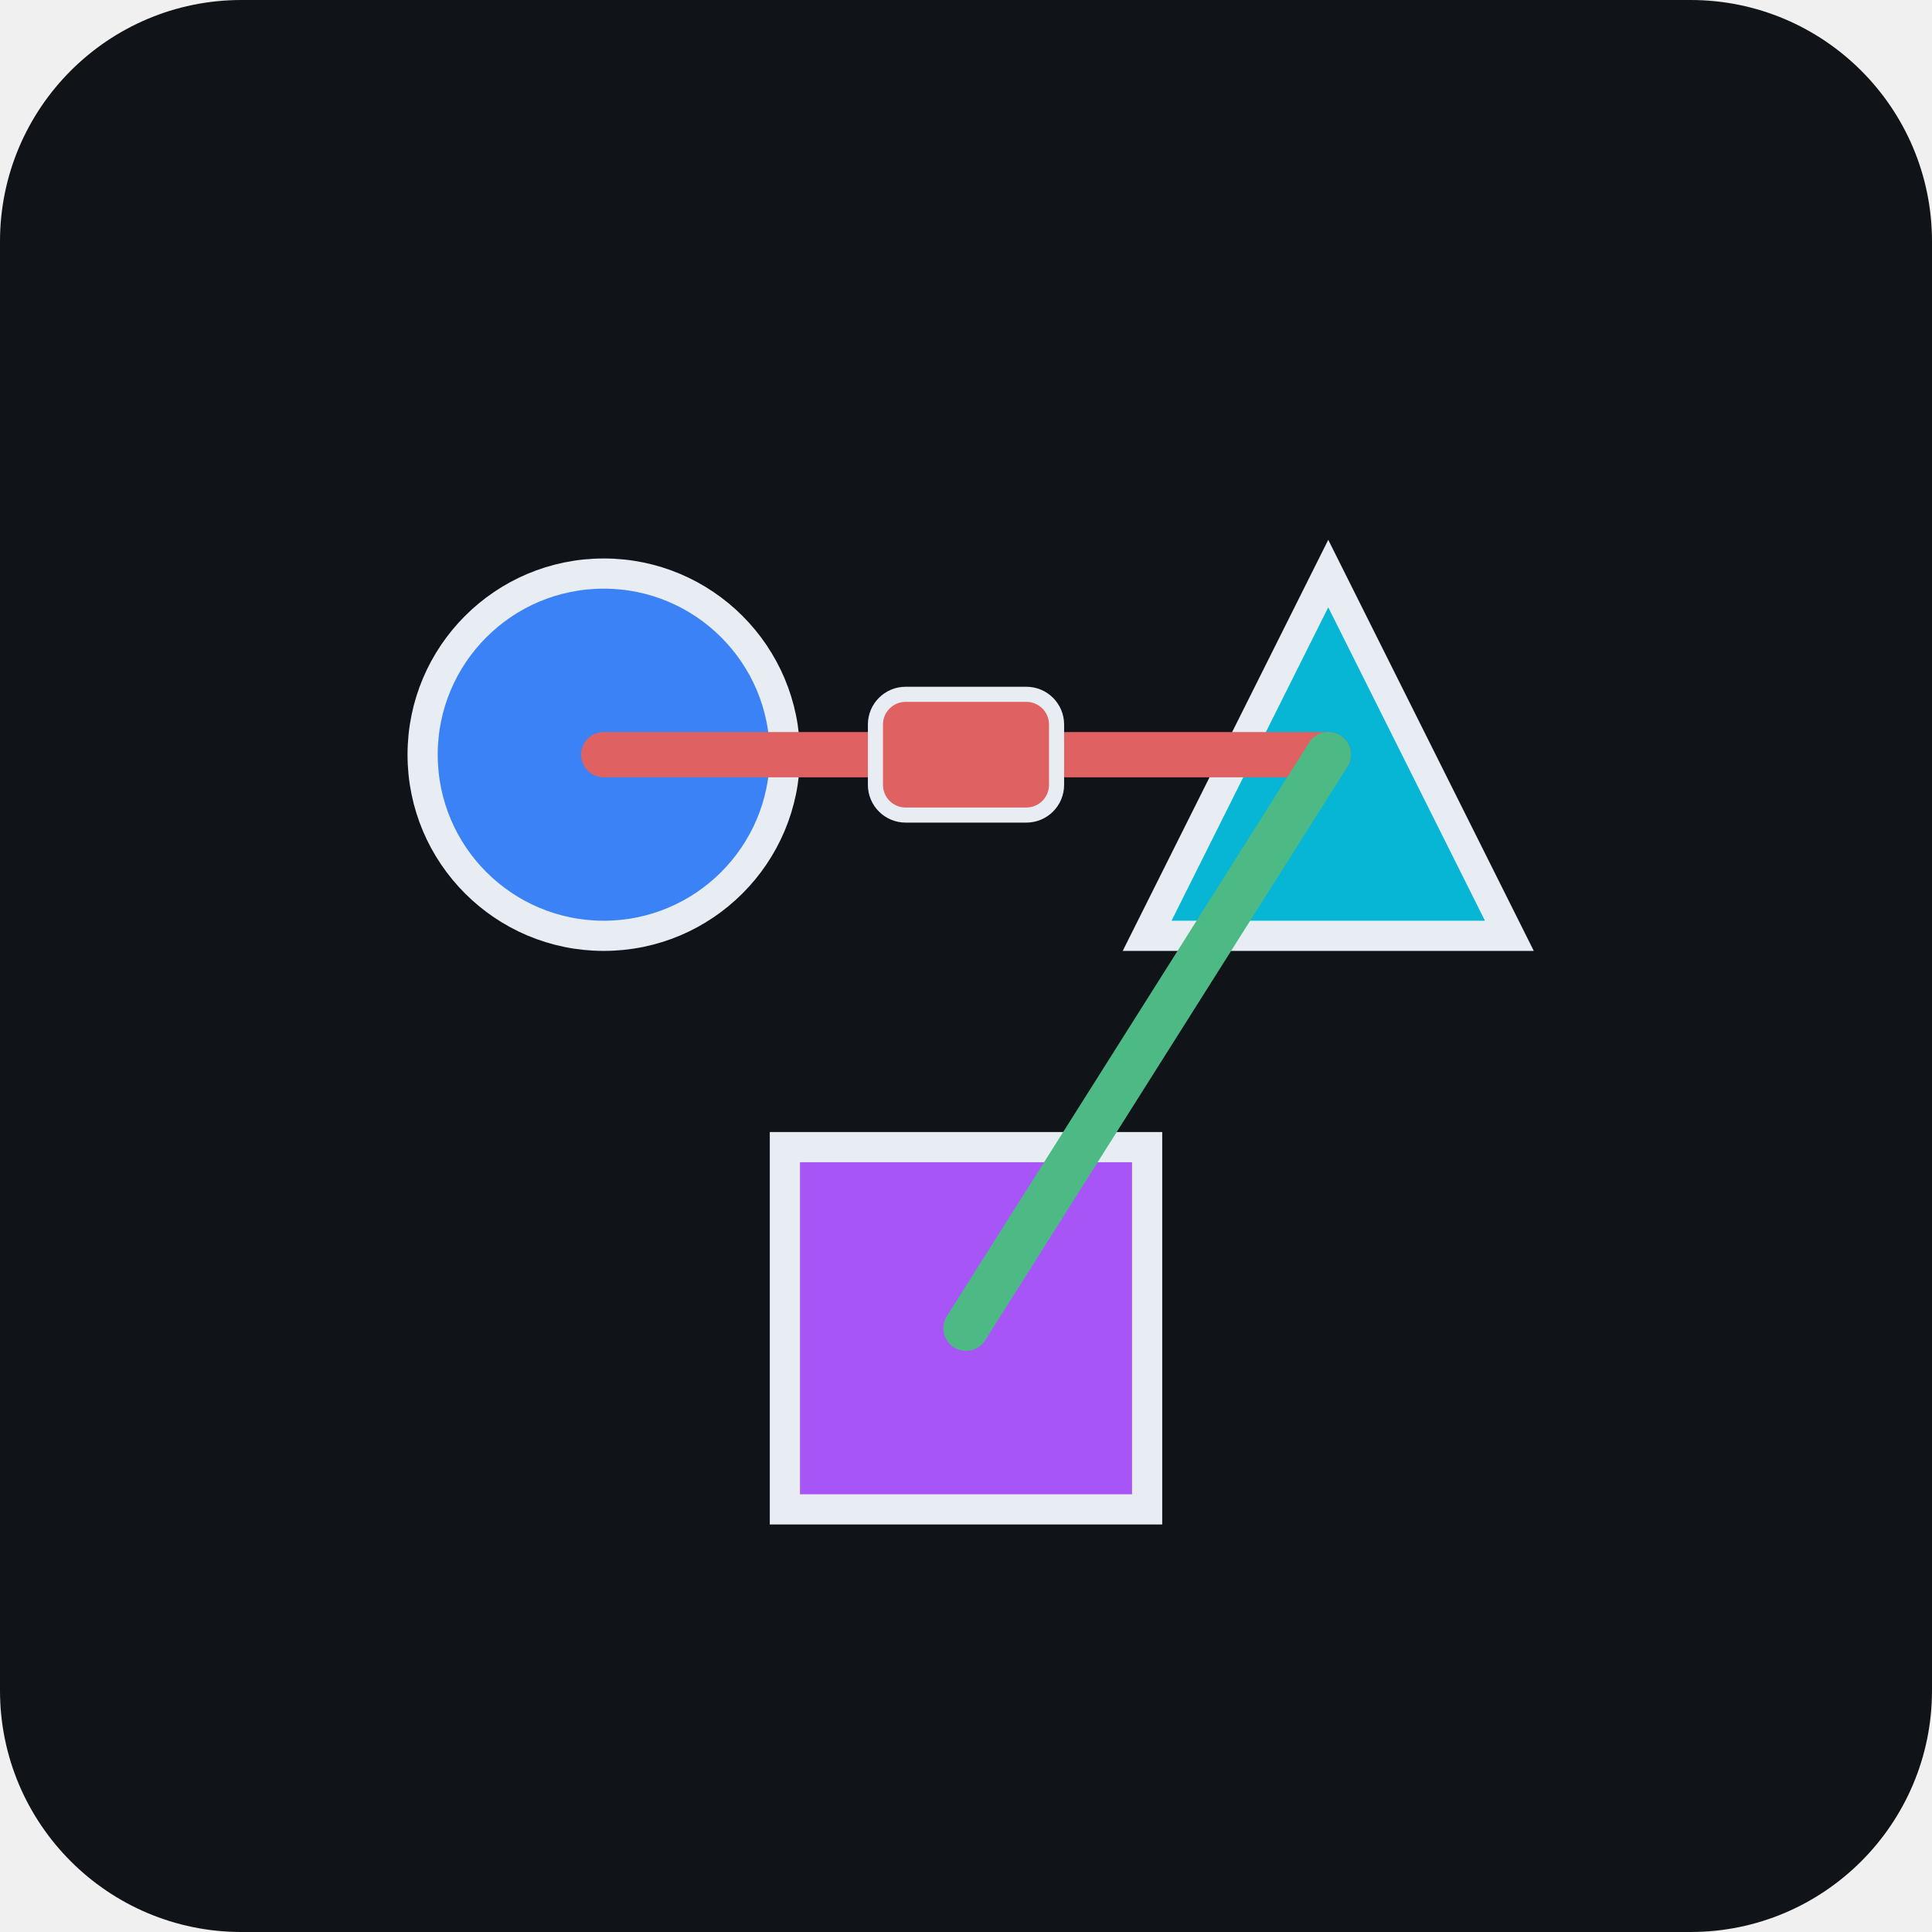
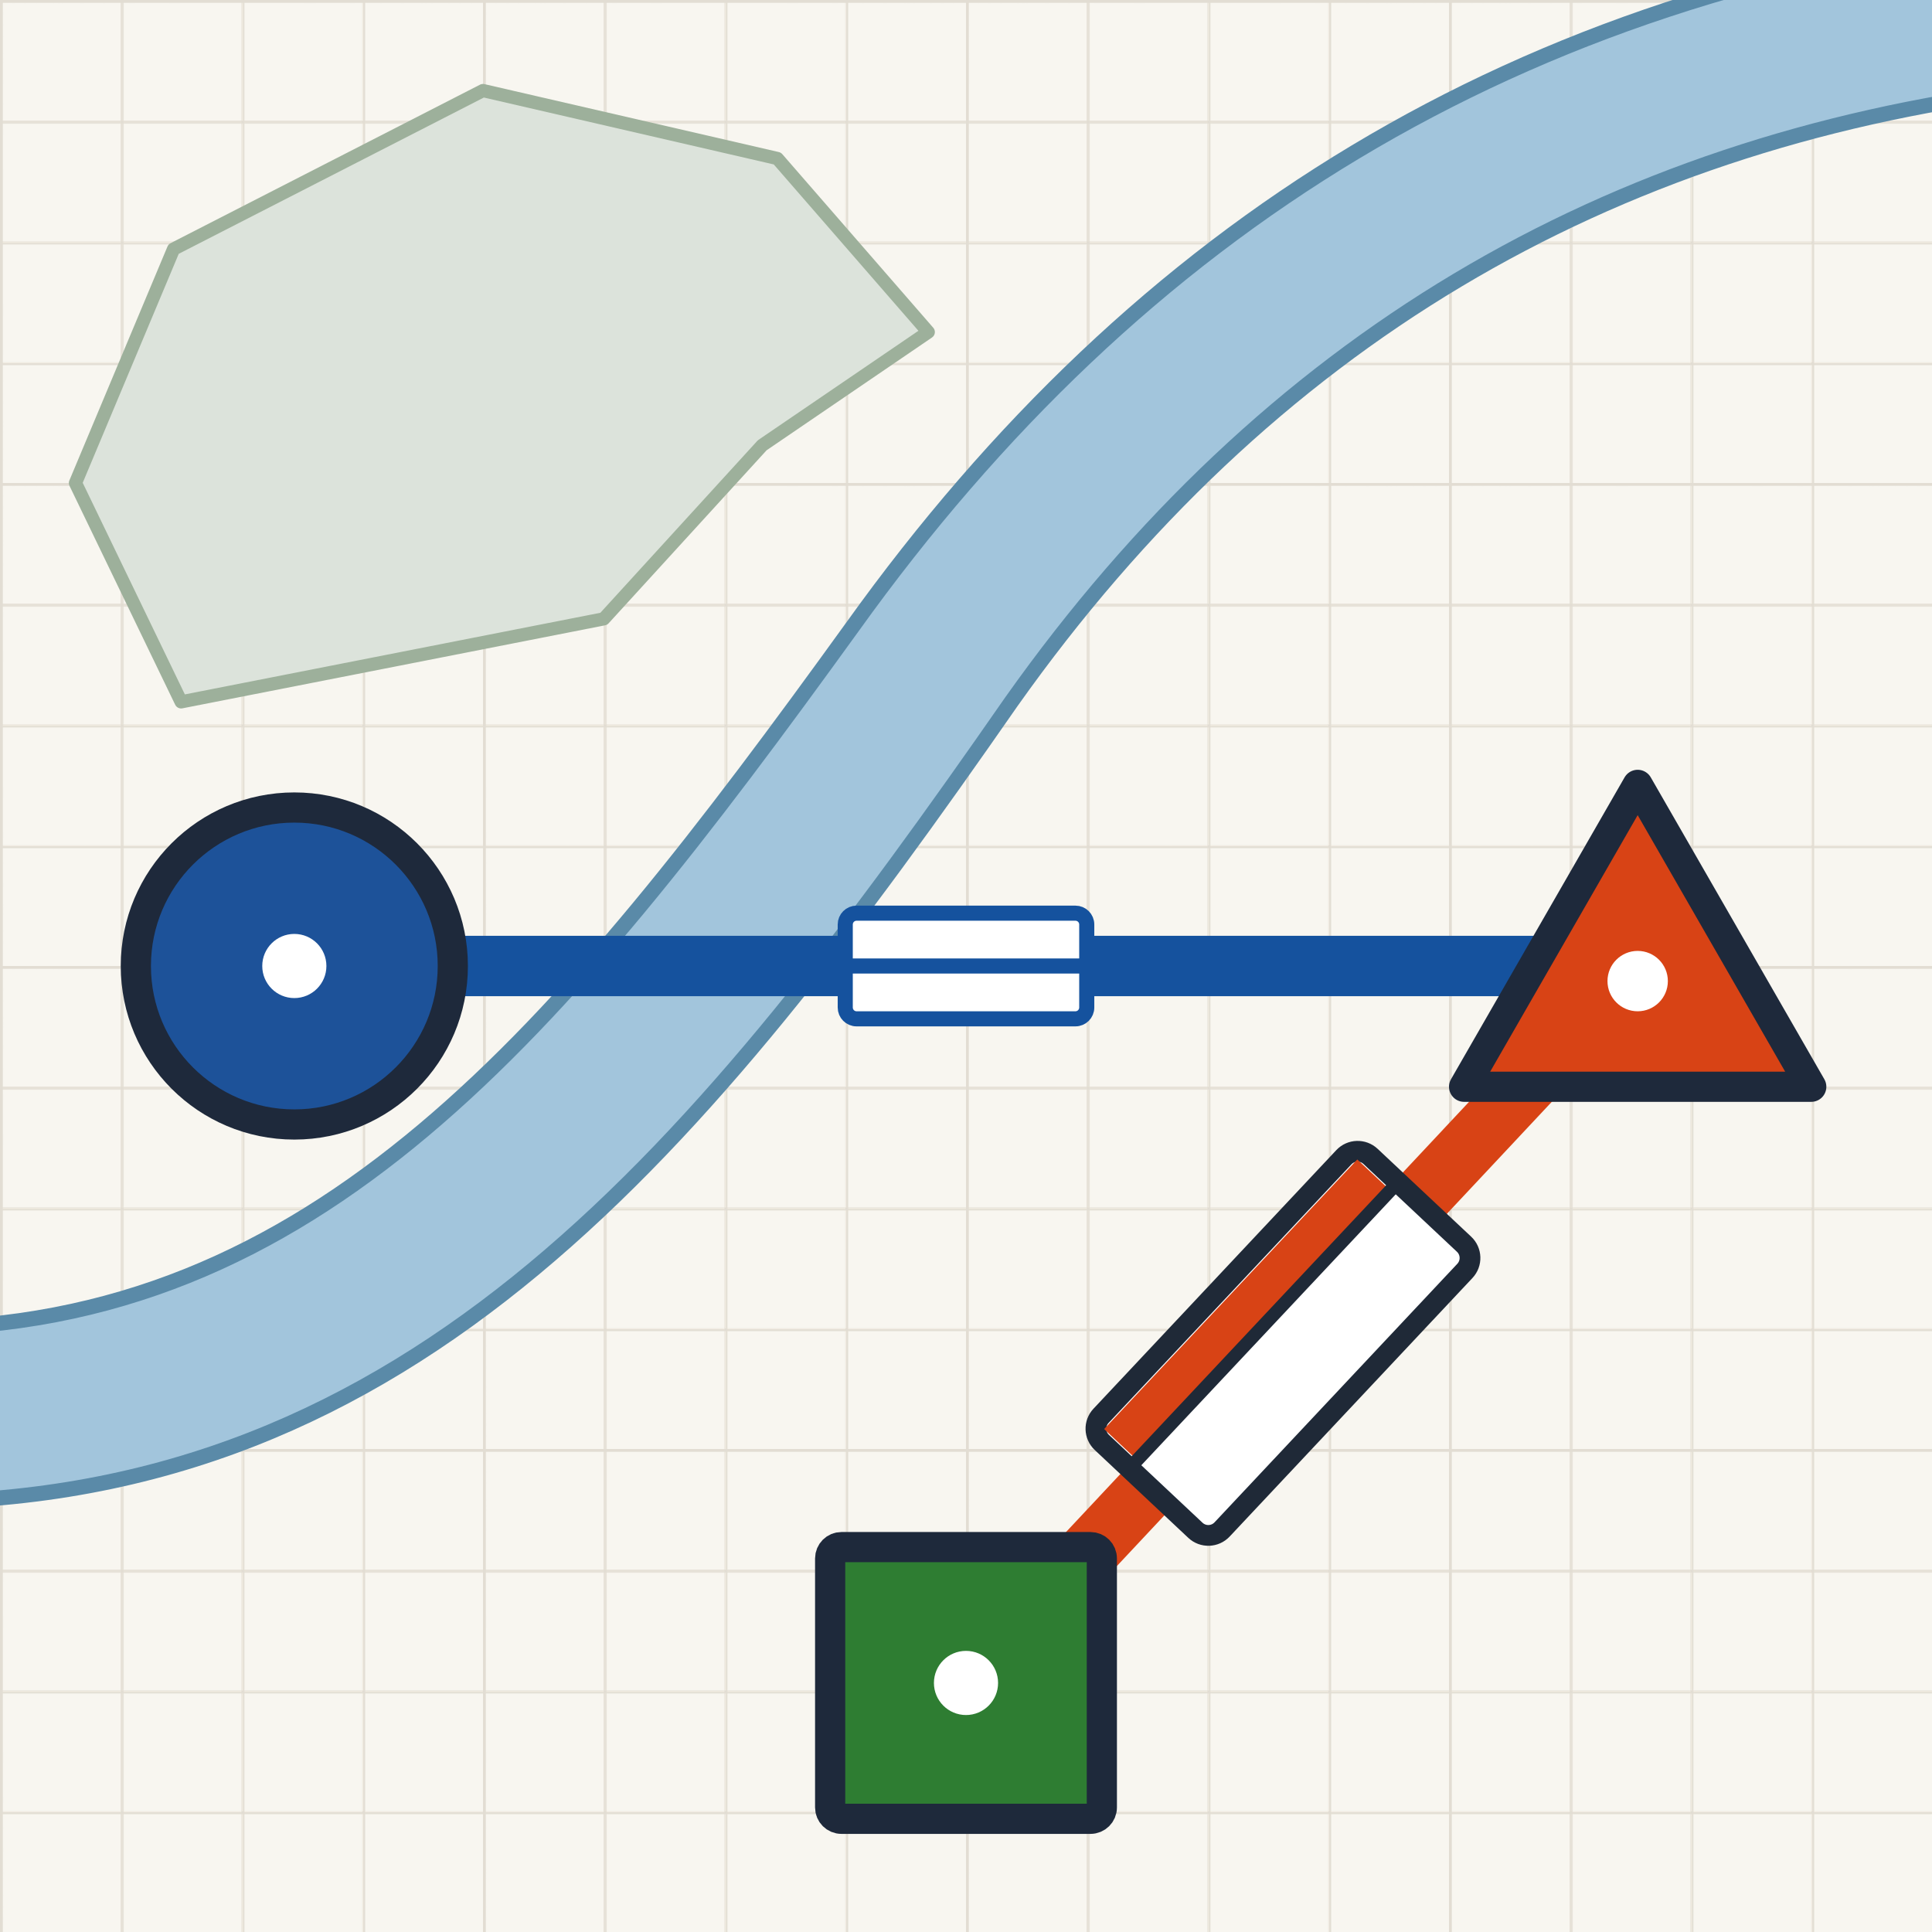
- <svg xmlns="http://www.w3.org/2000/svg" width="128" height="128" viewBox="0 0 128 128">
-   <rect width="128" height="128" rx="16" fill="#101318" />
-   <circle cx="40" cy="50" r="12" fill="#3B82F6" stroke="#E8EDF3" stroke-width="2" />
-   <polygon points="88,38 100,62 76,62" fill="#06B6D4" stroke="#E8EDF3" stroke-width="2" />
-   <rect x="52" y="76" width="24" height="24" fill="#A855F7" stroke="#E8EDF3" stroke-width="2" />
-   <line x1="40" y1="50" x2="88" y2="50" stroke="#E06161" stroke-width="3" stroke-linecap="round" />
-   <line x1="88" y1="50" x2="64" y2="88" stroke="#4DBA86" stroke-width="3" stroke-linecap="round" />
-   <rect x="58" y="46" width="12" height="8" rx="2" fill="#E06161" stroke="#E8EDF3" stroke-width="1" />
+ <svg xmlns="http://www.w3.org/2000/svg" width="512" height="512" viewBox="0 0 512 512">
+   <defs>
+     <pattern id="grid" width="32" height="32" patternUnits="userSpaceOnUse">
+       <path d="M 32 0 L 0 0 0 32" fill="none" stroke="#E2DDD3" stroke-width="1.5" />
+     </pattern>
+     <clipPath id="canvasClip">
+       <rect width="512" height="512" />
+     </clipPath>
+   </defs>
+   <g clip-path="url(#canvasClip)">
+     <rect width="512" height="512" fill="#F8F6F0" />
+     <rect width="512" height="512" fill="url(#grid)" />
+     <polygon points="46,66 128,24 206,42 246,88 202,118 160,164 48,186 20,128" fill="#DCE3DB" stroke="#9DB09B" stroke-width="3.5" stroke-linejoin="round" />
+     <path d="M -24,398 C 110,398 186,304 268,186 C 336,90 426,38 536,24 L 536,-18 C 402,-2 302,60 226,166 C 148,274 84,352 -24,352 Z" fill="#A2C5DC" stroke="#5A8AA8" stroke-width="4" stroke-linejoin="round" />
+     <line x1="78" y1="256" x2="434" y2="256" stroke="#15529E" stroke-width="16" stroke-linecap="round" />
+     <line x1="256" y1="446" x2="434" y2="256" stroke="#D84315" stroke-width="16" stroke-linecap="round" />
+     <g>
+       <rect x="224" y="242" width="64" height="28" rx="3" fill="#FFFFFF" stroke="#15529E" stroke-width="4" />
+       <line x1="224" y1="256" x2="288" y2="256" stroke="#15529E" stroke-width="4" />
+     </g>
+     <g transform="translate(340, 356) rotate(-46.8)">
+       <rect x="-32" y="18" width="14" height="6" rx="2.5" fill="#1F2937" />
+       <rect x="18" y="18" width="14" height="6" rx="2.5" fill="#1F2937" />
+       <rect x="-52" y="-22" width="104" height="44" rx="5" fill="#FFFFFF" stroke="#1F2937" stroke-width="5.5" />
+       <path d="M -49,-19 L 49,-19 L 49,-7 L -49,-7 Z" fill="#D84315" />
+       <line x1="-50" y1="-7" x2="50" y2="-7" stroke="#1F2937" stroke-width="3.5" />
+     </g>
+     <g>
+       <circle cx="78" cy="256" r="42" fill="#1D5299" stroke="#1E293B" stroke-width="8" />
+       <circle cx="78" cy="256" r="8.5" fill="#FFFFFF" />
+     </g>
+     <g>
+       <polygon points="434,208 480,288 388,288" fill="#D84315" stroke="#1E293B" stroke-width="8" stroke-linejoin="round" />
+       <circle cx="434" cy="260" r="8" fill="#FFFFFF" />
+     </g>
+     <g>
+       <rect x="220" y="410" width="72" height="72" rx="3" fill="#2E7D32" stroke="#1E293B" stroke-width="8" stroke-linejoin="round" />
+       <circle cx="256" cy="446" r="8.5" fill="#FFFFFF" />
+     </g>
+   </g>
</svg>
